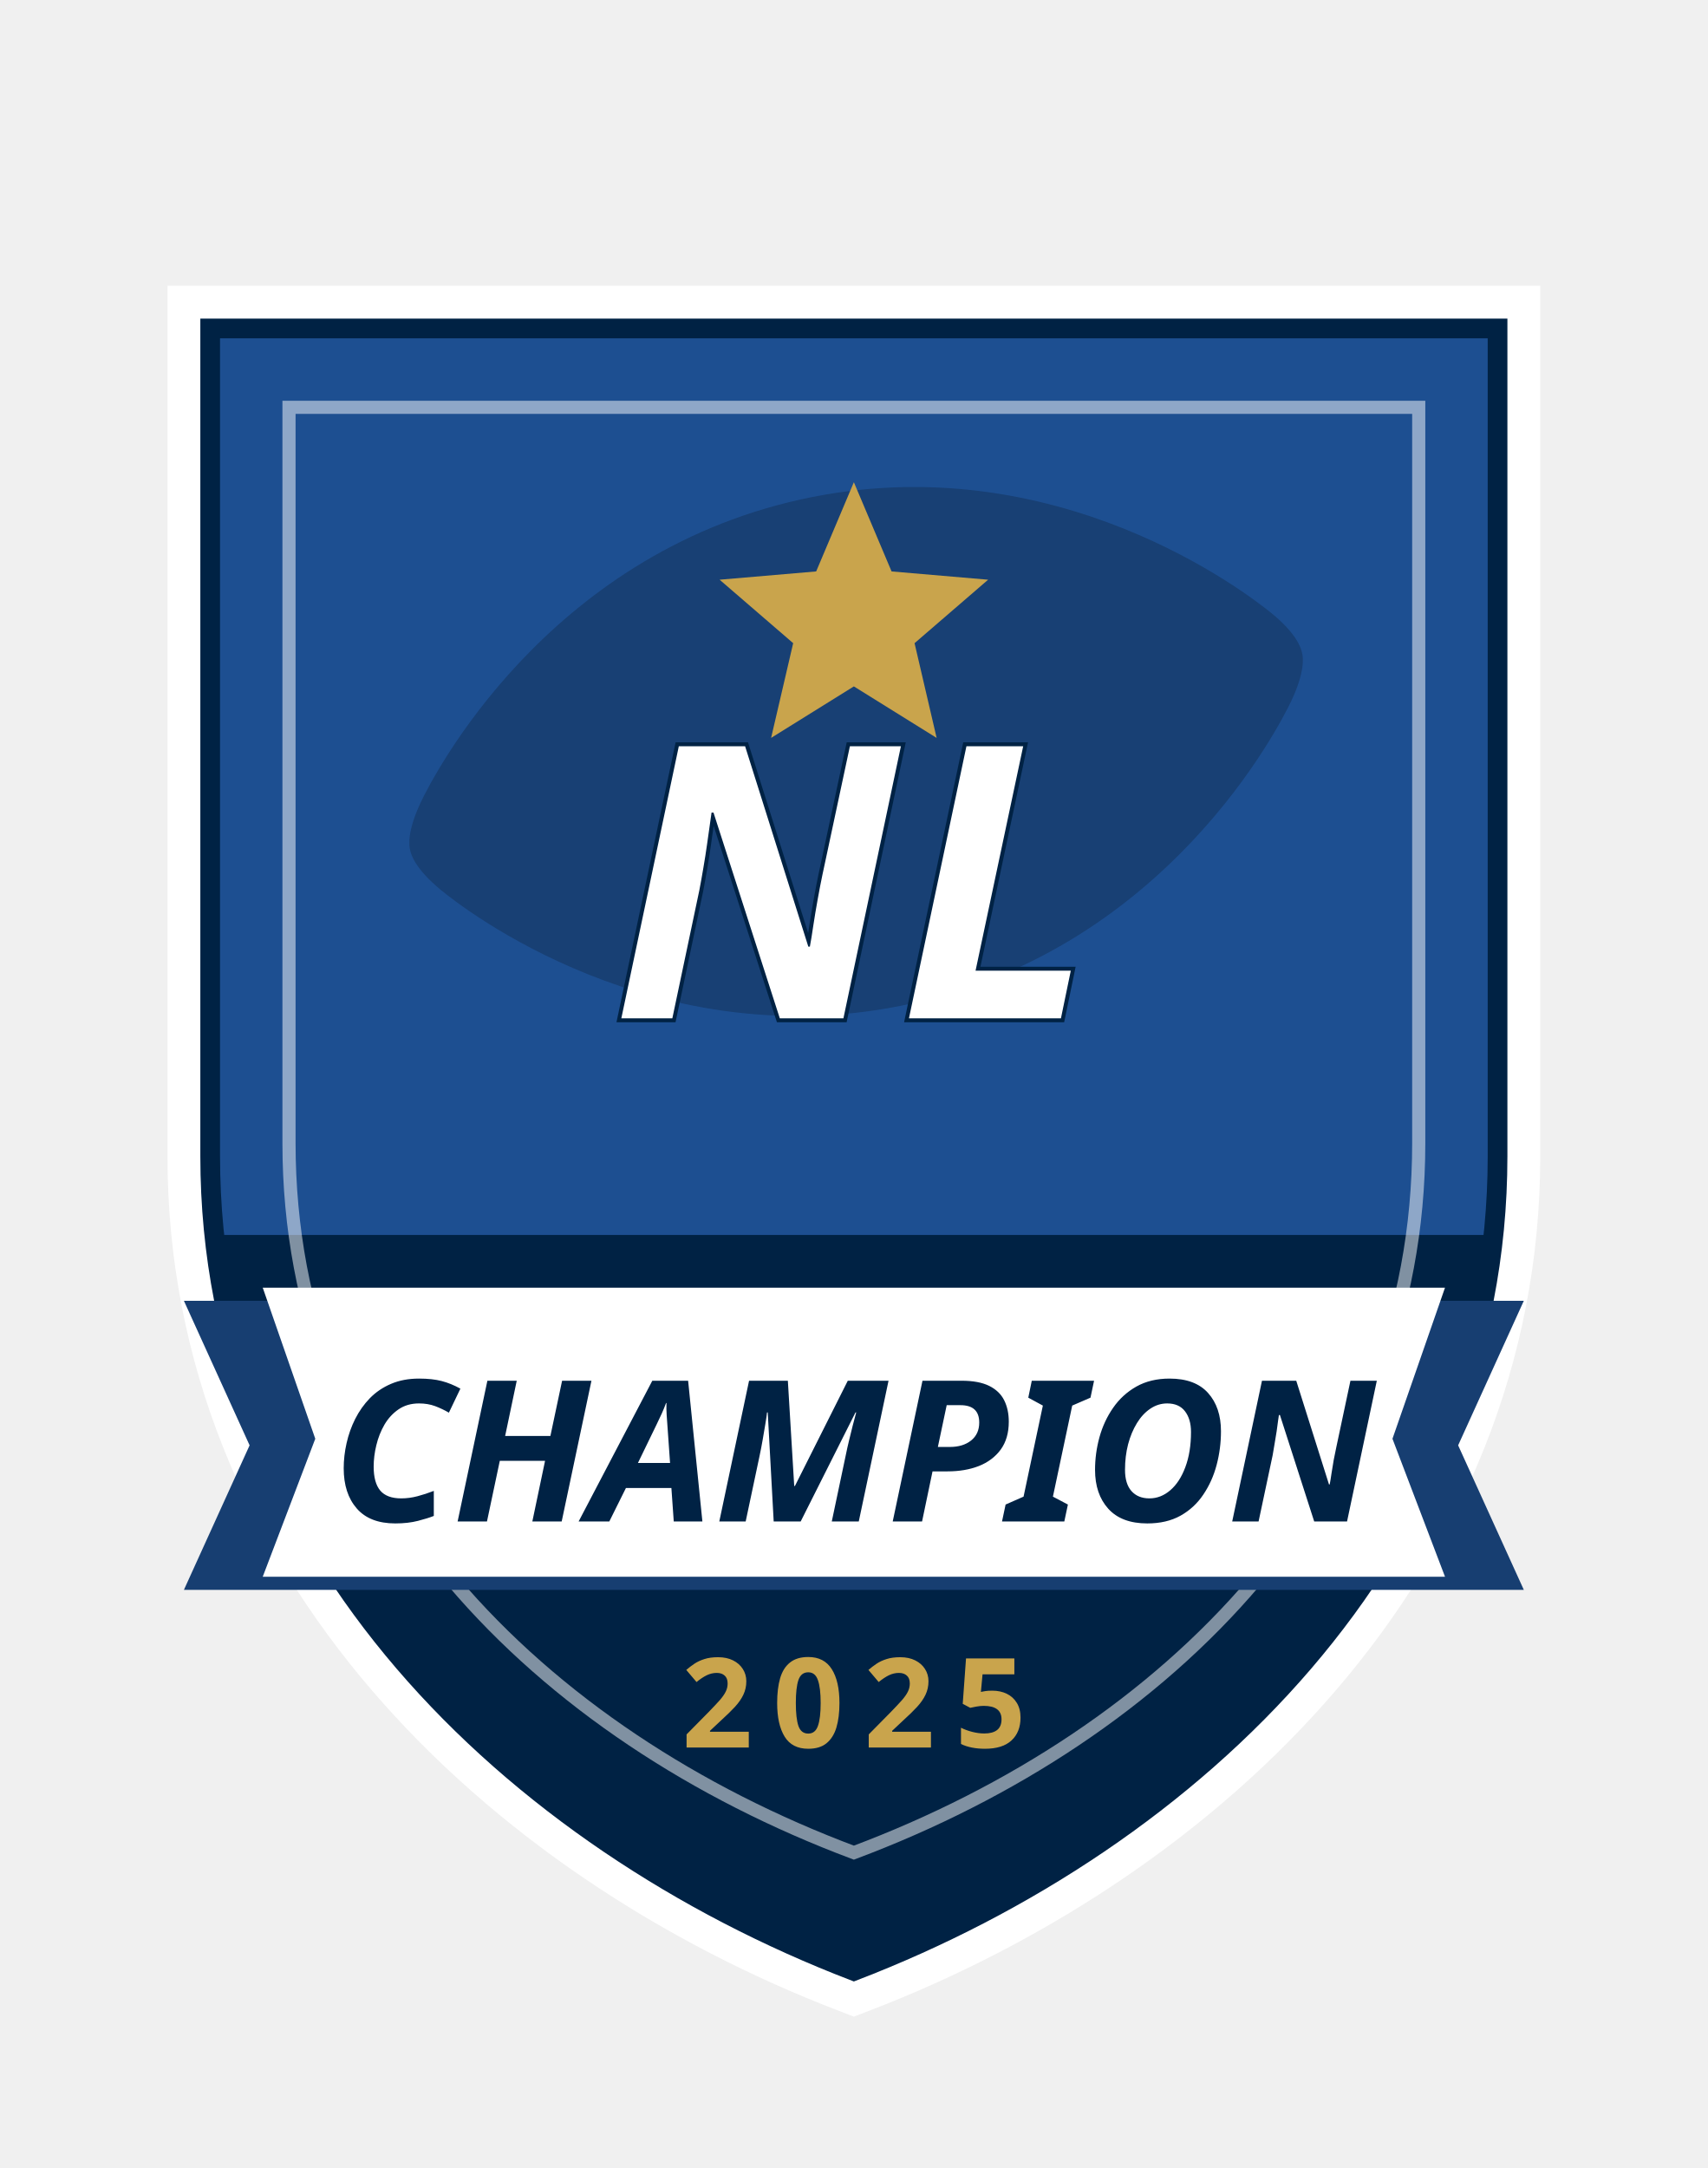
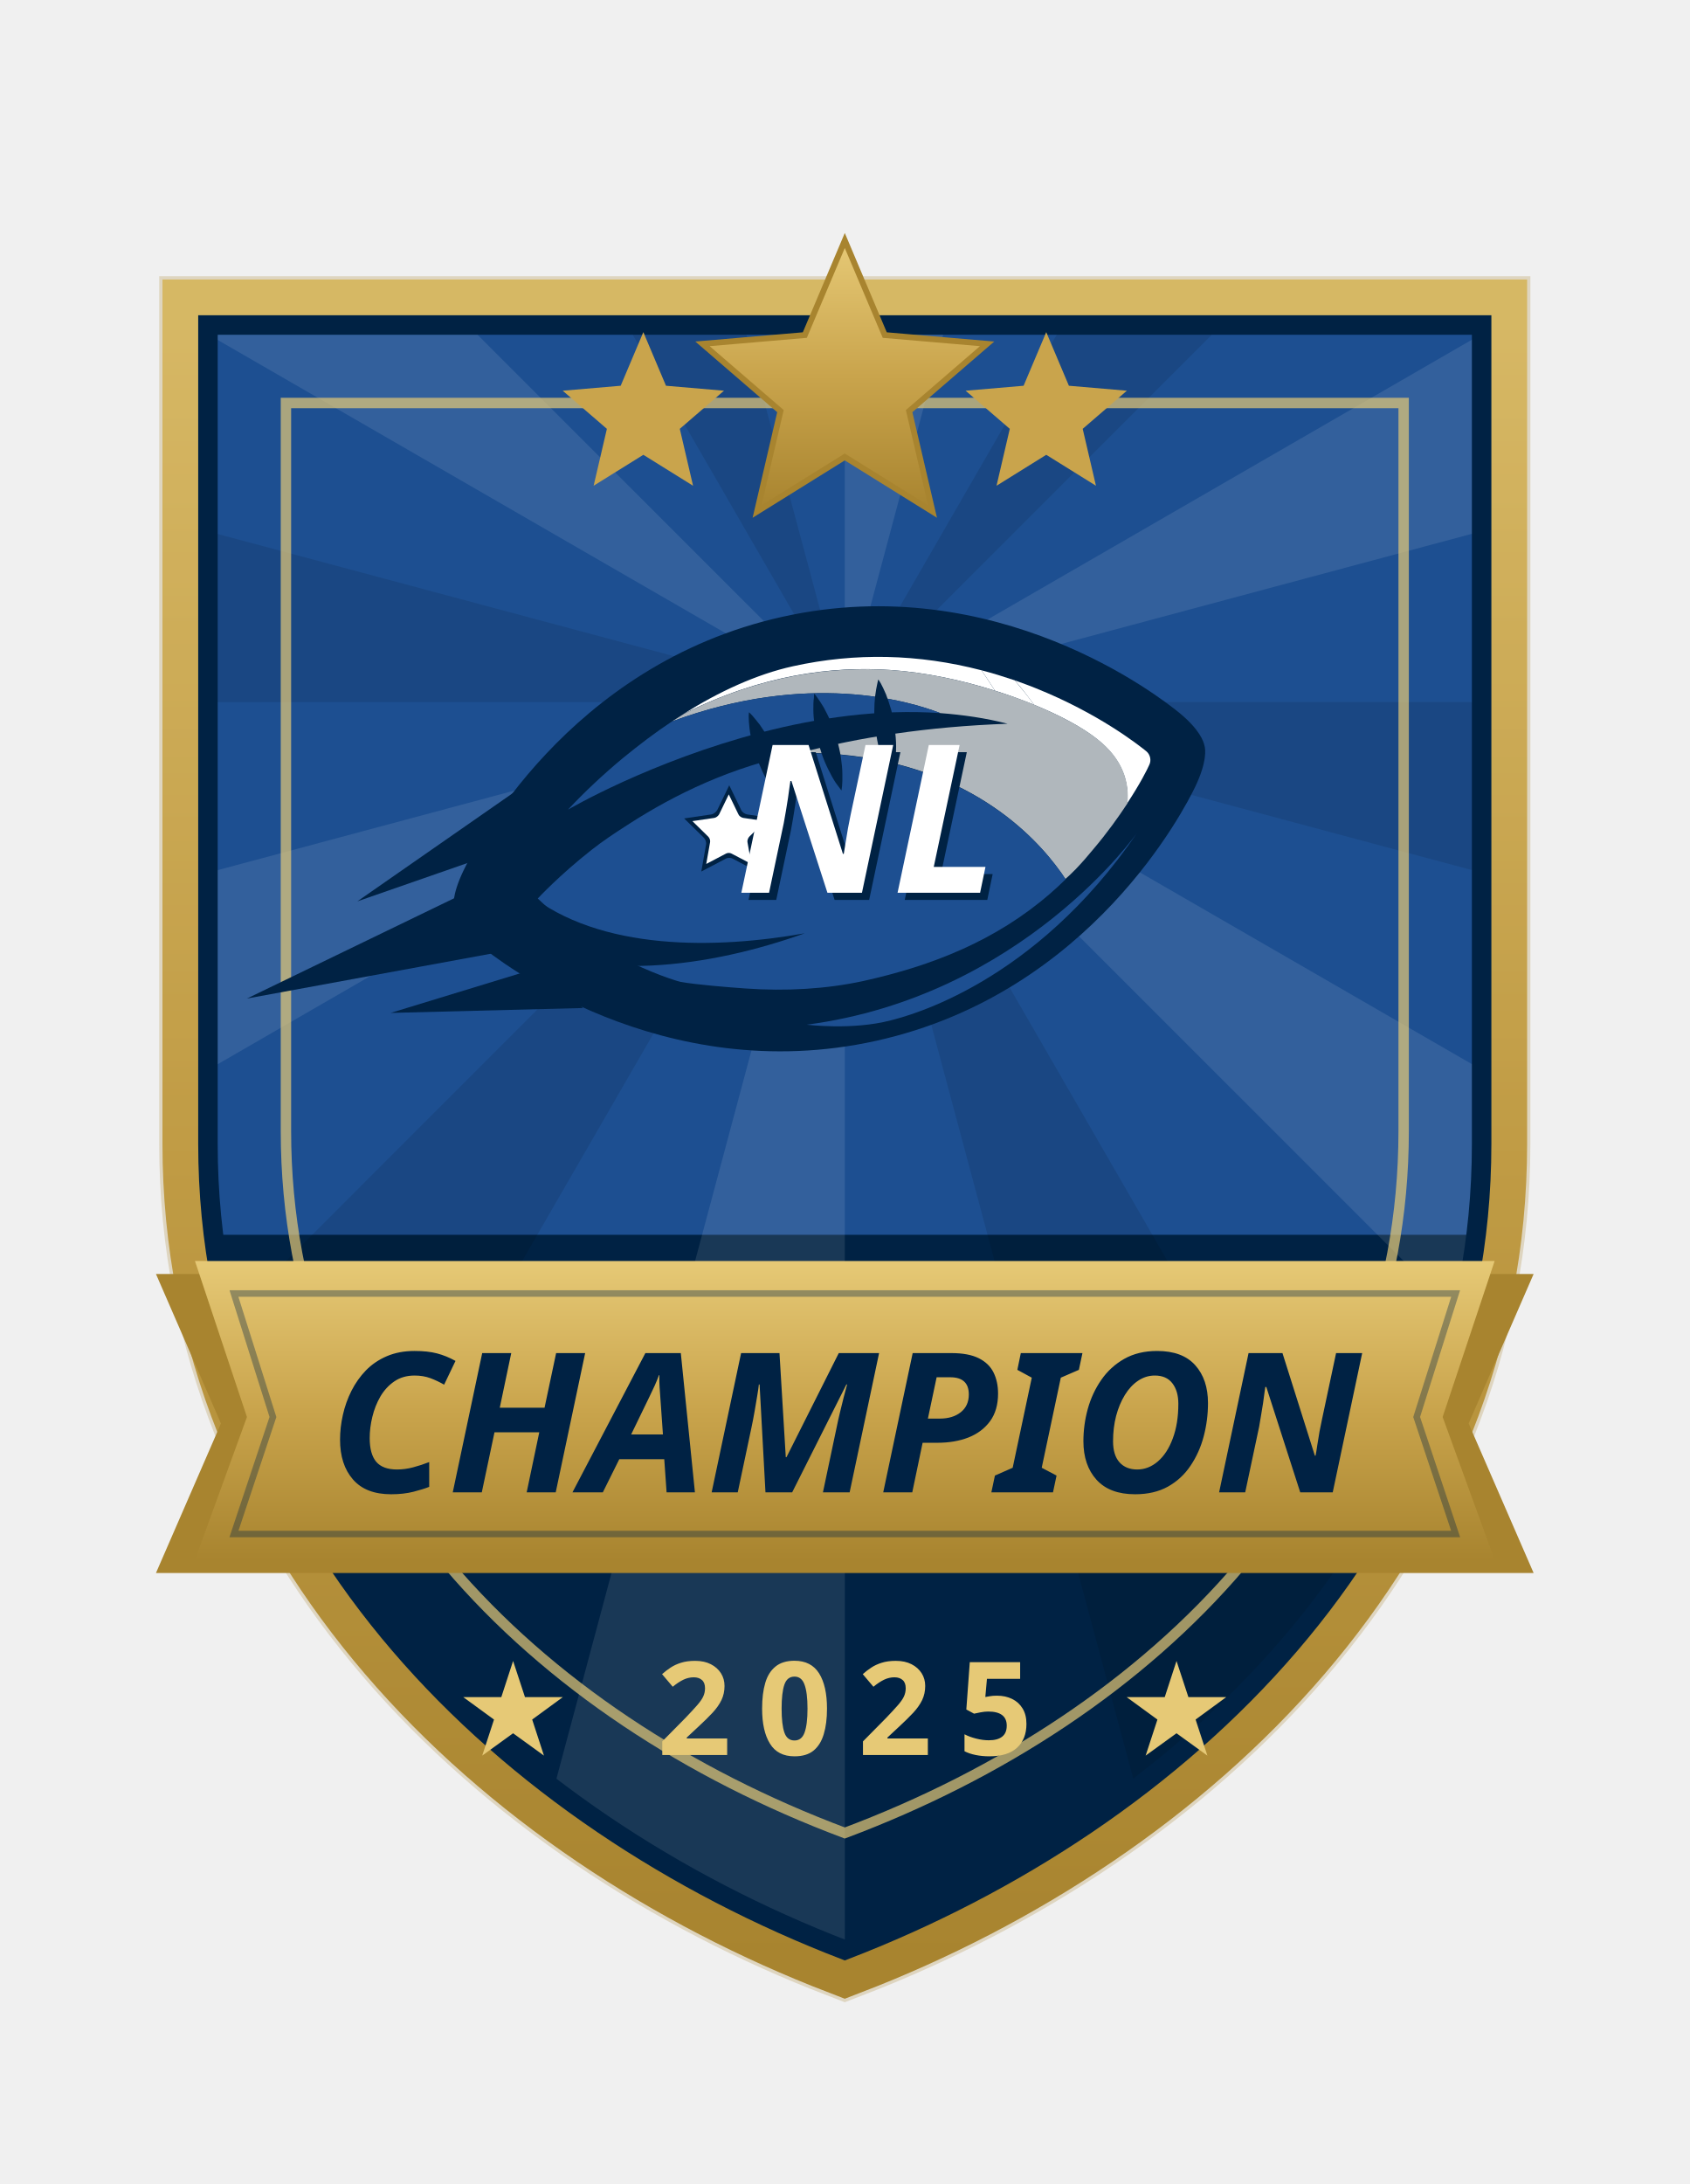
- <svg xmlns="http://www.w3.org/2000/svg" viewBox="0 0 260 330">
+ <svg xmlns="http://www.w3.org/2000/svg" viewBox="0 0 260 336">
  <defs>
    <clipPath id="sh">
      <path d="M32 50 L228 50 L228 176 C228 236 182 280 130 300 C78 280 32 236 32 176 Z" />
    </clipPath>
+     <linearGradient id="goldgrad" x1="0" y1="0" x2="0" y2="1">
+       <stop offset="0" stop-color="#e6c976" />
+       <stop offset="0.5" stop-color="#c9a44c" />
+       <stop offset="1" stop-color="#a8842f" />
+     </linearGradient>
  </defs>
-   <path d="M32 50 L228 50 L228 176 C228 236 182 280 130 300 C78 280 32 236 32 176 Z" fill="none" stroke="#ffffff" stroke-width="13" />
+   <g>
+     <g transform="translate(161.1,236.9) rotate(35.0)">
+       <ellipse cx="0" cy="0" rx="11" ry="4.6" fill="#c9a44c" />
+       <ellipse cx="0" cy="0" rx="11" ry="4.6" fill="none" stroke="#a8842f" stroke-width="0.6" />
+     </g>
+     <g transform="translate(153.5,222.3) rotate(44.2)">
+       <ellipse cx="0" cy="0" rx="11" ry="4.6" fill="#c9a44c" />
+       <ellipse cx="0" cy="0" rx="11" ry="4.6" fill="none" stroke="#a8842f" stroke-width="0.6" />
+     </g>
+     <g transform="translate(142.7,212.3) rotate(53.3)">
+       <ellipse cx="0" cy="0" rx="11" ry="4.6" fill="#c9a44c" />
+       <ellipse cx="0" cy="0" rx="11" ry="4.6" fill="none" stroke="#a8842f" stroke-width="0.6" />
+     </g>
+     <g transform="translate(130.0,208.1) rotate(62.5)">
+       <ellipse cx="0" cy="0" rx="11" ry="4.6" fill="#c9a44c" />
+       <ellipse cx="0" cy="0" rx="11" ry="4.6" fill="none" stroke="#a8842f" stroke-width="0.6" />
+     </g>
+     <g transform="translate(116.9,210.6) rotate(71.7)">
+       <ellipse cx="0" cy="0" rx="11" ry="4.6" fill="#c9a44c" />
+       <ellipse cx="0" cy="0" rx="11" ry="4.6" fill="none" stroke="#a8842f" stroke-width="0.6" />
+     </g>
+     <g transform="translate(104.9,219.6) rotate(80.8)">
+       <ellipse cx="0" cy="0" rx="11" ry="4.6" fill="#c9a44c" />
+       <ellipse cx="0" cy="0" rx="11" ry="4.6" fill="none" stroke="#a8842f" stroke-width="0.6" />
+     </g>
+     <g transform="translate(95.6,234.2) rotate(90.0)">
+       <ellipse cx="0" cy="0" rx="11" ry="4.6" fill="#c9a44c" />
+       <ellipse cx="0" cy="0" rx="11" ry="4.6" fill="none" stroke="#a8842f" stroke-width="0.6" />
+     </g>
+     <g transform="translate(98.9,236.9) rotate(-35.0)">
+       <ellipse cx="0" cy="0" rx="11" ry="4.6" fill="#c9a44c" />
+       <ellipse cx="0" cy="0" rx="11" ry="4.6" fill="none" stroke="#a8842f" stroke-width="0.6" />
+     </g>
+     <g transform="translate(106.5,222.3) rotate(-44.2)">
+       <ellipse cx="0" cy="0" rx="11" ry="4.6" fill="#c9a44c" />
+       <ellipse cx="0" cy="0" rx="11" ry="4.6" fill="none" stroke="#a8842f" stroke-width="0.6" />
+     </g>
+     <g transform="translate(117.3,212.3) rotate(-53.3)">
+       <ellipse cx="0" cy="0" rx="11" ry="4.6" fill="#c9a44c" />
+       <ellipse cx="0" cy="0" rx="11" ry="4.6" fill="none" stroke="#a8842f" stroke-width="0.6" />
+     </g>
+     <g transform="translate(130.0,208.1) rotate(-62.5)">
+       <ellipse cx="0" cy="0" rx="11" ry="4.6" fill="#c9a44c" />
+       <ellipse cx="0" cy="0" rx="11" ry="4.6" fill="none" stroke="#a8842f" stroke-width="0.6" />
+     </g>
+     <g transform="translate(143.1,210.6) rotate(-71.7)">
+       <ellipse cx="0" cy="0" rx="11" ry="4.6" fill="#c9a44c" />
+       <ellipse cx="0" cy="0" rx="11" ry="4.6" fill="none" stroke="#a8842f" stroke-width="0.6" />
+     </g>
+     <g transform="translate(155.1,219.6) rotate(-80.8)">
+       <ellipse cx="0" cy="0" rx="11" ry="4.6" fill="#c9a44c" />
+       <ellipse cx="0" cy="0" rx="11" ry="4.6" fill="none" stroke="#a8842f" stroke-width="0.6" />
+     </g>
+     <g transform="translate(164.4,234.2) rotate(-90.0)">
+       <ellipse cx="0" cy="0" rx="11" ry="4.6" fill="#c9a44c" />
+       <ellipse cx="0" cy="0" rx="11" ry="4.6" fill="none" stroke="#a8842f" stroke-width="0.6" />
+     </g>
+   </g>
+   <path d="M32 50 L228 50 L228 176 C228 236 182 280 130 300 C78 280 32 236 32 176 Z" fill="none" stroke="url(#goldgrad)" stroke-width="14" />
+   <path d="M32 50 L228 50 L228 176 C228 236 182 280 130 300 C78 280 32 236 32 176 Z" fill="none" stroke="#a8842f" stroke-width="15" opacity="0.25" />
  <path d="M32 50 L228 50 L228 176 C228 236 182 280 130 300 C78 280 32 236 32 176 Z" fill="#002244" />
  <g clip-path="url(#sh)">
-     <rect x="20" y="40" width="220" height="148" fill="#1d4f91" />
-     <g transform="translate(130 114) scale(0.52) translate(-202 -85)" opacity="0.9">
-       <path d="M219 159.5c74.8-16.6 107.5-81.1 111-88.4 4.1-8.6 3.6-13 3.2-14.3-.3-1.4-1.6-5.6-9-11.6C317.9 40.1 261-4.6 186.3 12c-74.7 16.6-107.5 81.1-111 88.4-4.1 8.6-3.6 12.9-3.2 14.3.3 1.4 1.6 5.5 9 11.6 6.2 5.1 63.1 49.8 137.9 33.2z" fill="#173e71" />
+     <rect x="20" y="40" width="220" height="150" fill="#1d4f91" />
+     <rect x="20" y="190" width="220" height="130" fill="#002244" />
+     <g opacity="0.10">
+       <polygon points="130,108 330,108 323.186,159.762" fill="#000" />
+       <polygon points="130,108 303.207,207.997 271.425,249.418" fill="#ffffff" />
+       <polygon points="130,108 230.005,281.202 181.771,301.183" fill="#000" />
+       <polygon points="130,108 130.009,308 78.247,301.188" fill="#ffffff" />
+       <polygon points="130,108 30.011,281.211 -11.412,249.431" fill="#000" />
+       <polygon points="130,108 -43.197,208.013 -63.181,159.78" fill="#ffffff" />
+       <polygon points="130,108 -70,108.019 -63.19,56.256" fill="#000" />
+       <polygon points="130,108 -43.216,8.019 -11.438,-33.405" fill="#ffffff" />
+       <polygon points="130,108 29.979,-65.193 78.211,-85.178" fill="#000" />
+       <polygon points="130,108 129.972,-92 181.735,-85.193" fill="#ffffff" />
+       <polygon points="130,108 229.973,-65.221 271.398,-33.444" fill="#000" />
+       <polygon points="130,108 303.188,7.971 323.176,56.202" fill="#ffffff" />
    </g>
-     <rect x="20" y="188" width="220" height="132" fill="#002244" />
  </g>
-   <path d="M44 62 L216 62 L216 174 C216 226 178 264 130 282 C82 264 44 226 44 174 Z" fill="none" stroke="#ffffff" stroke-width="2" opacity="0.5" />
+   <path d="M44 62 L216 62 L216 174 C216 226 178 264 130 282 C82 264 44 226 44 174 Z" fill="none" stroke="#e6c976" stroke-width="1.6" opacity="0.7" />
  <path d="M32 50 L228 50 L228 176 C228 236 182 280 130 300 C78 280 32 236 32 176 Z" fill="none" stroke="#002244" stroke-width="3" />
-   <g transform="translate(130,93) scale(1.4)">
-     <path d="M0 -14L4.1 -4.3L14.6 -3.4L6.6 3.5L9 13.8L0 8.2L-9 13.8L-6.6 3.5L-14.6 -3.4L-4.1 -4.3Z" fill="#c9a44c" />
+   <g transform="translate(130,58)">
+     <path d="M0 -14L4.1 -4.3L14.6 -3.4L6.6 3.5L9 13.8L0 8.2L-9 13.8L-6.6 3.5L-14.6 -3.4L-4.1 -4.3Z" fill="url(#goldgrad)" stroke="#a8842f" stroke-width="0.6" transform="scale(1.5)" />
  </g>
-   <text x="130" y="155" text-anchor="middle" font-family="'UFC Sans Condensed','Arial Narrow',sans-serif" font-weight="700" font-style="italic" font-size="58" fill="#ffffff" stroke="#002244" stroke-width="1.2" paint-order="stroke">NL</text>
+   <g transform="translate(99,63)">
+     <path d="M0 -14L4.1 -4.3L14.6 -3.4L6.6 3.5L9 13.8L0 8.2L-9 13.8L-6.6 3.5L-14.6 -3.4L-4.1 -4.3Z" fill="#c9a44c" transform="scale(0.85)" />
+   </g>
+   <g transform="translate(161,63)">
+     <path d="M0 -14L4.1 -4.3L14.6 -3.4L6.6 3.5L9 13.8L0 8.2L-9 13.8L-6.6 3.5L-14.6 -3.4L-4.1 -4.3Z" fill="#c9a44c" transform="scale(0.85)" />
+   </g>
+   <g transform="translate(113,127) scale(0.442217) translate(-169.6,-84.6)">
+     <defs>
+     
+   </defs>
+     <path d="M0 144.8l88.7-16.3 1.4-27.3zm50 5l66.9-1.7-14.2-14.4zM38.4 111l54.9-38.2-2.9 20.1z" fill="#002244" />
+     <path d="M219 159.5c74.8-16.6 107.5-81.1 111-88.4 4.1-8.6 3.6-13 3.2-14.3-.3-1.4-1.6-5.6-9-11.6C317.9 40.1 261-4.6 186.3 12c-74.7 16.6-107.5 81.1-111 88.4-4.1 8.6-3.6 12.9-3.2 14.3.3 1.4 1.6 5.5 9 11.6 6.2 5.1 63.1 49.8 137.9 33.2z" fill="#002244" />
+     <path d="M309.8 87.1s-39.9 56.9-115 66.8c0 0 15.8 2 29.2-1.5 5.9-1.5 49.9-12.6 85.8-65.3z" fill="#1d4f91" />
+     <path d="M223.9 30.5c12 .8 24.8 3.5 36.4 7.2-1.5-2.3-3-4.7-4.7-7.1-21.9-5.7-43.9-6.2-65.6-1.4-12.7 2.8-25.7 8.8-38.1 16.6 27.2-13.7 51.9-16.7 72-15.3z" fill="#ffffff" />
+     <path d="M273.9 42.6c-2.4-3.4-4.8-6.2-6.7-8.5-3.9-1.3-7.7-2.5-11.6-3.5 1.7 2.4 3.2 4.8 4.7 7.1 4.8 1.5 9.4 3.2 13.6 4.9z" fill="#ffffff" />
+     <path d="M295.9 54.6c9.1 7.2 11.1 15.3 10.4 22.3 4.5-6.8 7-11.8 7.7-13.4.8-1.6.3-3.6-1-4.7-2.6-2.1-16.6-13.2-38.6-22-2.4-1-4.8-1.8-7.2-2.7 2 2.3 4.3 5.2 6.7 8.5 9.3 3.8 17 8 22 12z" fill="#ffffff" />
+     <path d="M288.4 99.8c2.2-2.3 4.2-4.6 6-6.8 5-5.9 8.9-11.4 12-16.1.7-7-1.3-15.2-10.4-22.3-5-4-12.8-8.2-22-12-4.3-1.8-8.9-3.4-13.7-4.9-11.6-3.7-24.4-6.4-36.4-7.2-20-1.3-44.8 1.6-71.9 15.3-1.4.9-2.7 1.7-4.1 2.6 47.2-17.5 82.4-7.2 93.4-2.9 7.8.6 15.7 1.7 23.4 3.7-28.1 1-52 4.8-72.1 10.1 51.1-.2 77.7 24.7 88.7 39 1.4 1.8 2.6 3.5 3.5 4.9 1.2-1 2.4-2.2 3.6-3.4z" fill="#b0b7bc" />
+     <path d="M241.3 45.5c-11.1-4.3-46.2-14.6-93.4 2.9-5.9 3.9-11.5 8.2-16.9 12.6-7 5.8-13.5 11.9-19.3 18.1 0 0 7.3-4.3 19.4-9.8 24.1-10.9 67.2-26.8 110.2-23.8zm38.3 62.7c0-.1.1-.2.1-.3-.1.1-.1.2-.1.3 1.8-1.6 3.6-3.2 5.3-4.9-.9-1.4-2.1-3.1-3.5-4.9 0 .8 0 .8 0 0-11-14.3-37.6-39.2-88.7-39-23.8 4.5-44.1 14.6-59.5 24.5-5.6 3.6-9.1 5.9-13.3 9.2-11.2 8.8-18.7 16.9-18.7 16.9 22.4 21.5 49.3 29 49.7 29 5.5 1 16.9 1.9 22.6 2.3 14 1 28.1.2 41-2.6 23.9-5.3 46.1-14 65.1-30.5z" fill="#1d4f91" />
+     <path d="M174.7 45.2s.5.4 1.2 1.2c.7.8 1.6 1.9 2.6 3.2 1 1.4 2 3 3 4.8 1 1.8 1.9 3.8 2.7 5.8.8 2 1.5 4.1 2 6.1s.9 3.9 1.1 5.6c.1.8.2 1.6.2 2.3 0 .7.1 1.3.1 1.8 0 1-.1 1.6-.1 1.6s-.5-.4-1.2-1.2c-.4-.4-.8-.8-1.2-1.4-.4-.5-.9-1.2-1.4-1.8-1-1.4-2-3-3-4.8-1-1.8-1.9-3.8-2.7-5.8-.8-2-1.5-4.1-2-6.1s-.9-3.9-1.1-5.6c-.2-1.7-.3-3.1-.3-4.2 0-.9.1-1.5.1-1.5zm45-11.4s.4.5.9 1.4c.5.9 1.1 2.2 1.8 3.8.6 1.6 1.2 3.4 1.8 5.4.5 2 .9 4.2 1.2 6.3.3 2.2.5 4.4.5 6.4 0 2.1-.1 4-.3 5.7-.1.8-.2 1.6-.3 2.3-.1.7-.3 1.3-.4 1.8-.2 1-.5 1.6-.5 1.6s-.4-.5-.9-1.4c-.3-.4-.5-1-.8-1.6-.3-.6-.6-1.3-.9-2.1-.6-1.6-1.2-3.4-1.8-5.4-.5-2-.9-4.2-1.2-6.3-.3-2.2-.4-4.4-.5-6.4 0-2.1.1-4 .3-5.7.2-1.7.5-3.1.7-4.1.2-1.1.4-1.7.4-1.7zm-22.3 4.9s.4.4 1 1.3c.6.8 1.4 2 2.3 3.5.8 1.5 1.7 3.2 2.5 5.1.8 1.9 1.5 4 2.1 6.1.6 2.1 1.1 4.2 1.4 6.3.3 2 .5 4 .5 5.7V69c0 .7-.1 1.3-.1 1.8-.1 1-.2 1.6-.2 1.6s-.4-.4-1-1.3c-.3-.4-.7-.9-1.1-1.5-.4-.6-.8-1.3-1.2-2-.8-1.5-1.7-3.2-2.5-5.1-.8-1.9-1.5-4-2.1-6.1-.6-2.1-1-4.3-1.4-6.3-.3-2-.5-4-.5-5.7 0-1.7 0-3.1.2-4.2 0-.9.1-1.5.1-1.5zm-3.3 83.4c-32.4 11.6-74.9 18.2-106.4.4 3.3-4.8 6.6-9.7 9.8-14.5 25.4 20.6 66.3 19.5 96.6 14.1z" fill="#002244" />
+     <g transform="translate(6,7) translate(161,80) scale(1.12) translate(-161,-80)">
+       <path d="M161.6 68.2l3 6.2c.2.5.9 1 1.5 1.1l6.8 1-4.9 4.8c-.4.4-.7 1.2-.6 1.7l1.2 6.8-6.1-3.2c-.5-.3-1.3-.3-1.8 0l-6.1 3.2 1.2-6.8c.1-.6-.2-1.3-.6-1.7l-4.9-4.8 6.8-1c.6-.1 1.2-.6 1.5-1.1l3-6.2z" fill="#002244" transform="translate(161,80) scale(1.24) translate(-161,-80)" />
+       <path d="M161.6 68.2l3 6.2c.2.5.9 1 1.5 1.1l6.8 1-4.9 4.8c-.4.4-.7 1.2-.6 1.7l1.2 6.8-6.1-3.2c-.5-.3-1.3-.3-1.8 0l-6.1 3.2 1.2-6.8c.1-.6-.2-1.3-.6-1.7l-4.9-4.8 6.8-1c.6-.1 1.2-.6 1.5-1.1l3-6.2z" fill="#ffffff" />
+     </g>
+     <text x="218.5" y="110.5" text-anchor="middle" font-family="'UFC Sans Condensed','Arial Narrow',sans-serif" font-weight="700" font-style="italic" font-size="72" fill="#002244">NL</text>
+     <text x="216" y="108" text-anchor="middle" font-family="'UFC Sans Condensed','Arial Narrow',sans-serif" font-weight="700" font-style="italic" font-size="72" fill="#ffffff">NL</text>
+   </g>
  <g>
-     <path d="M28 198 L232 198 L222 220 L232 242 L28 242 L38 220 Z" fill="#173e71" />
-     <path d="M40 196 L220 196 L212 219 L220 240 L40 240 L48 219 Z" fill="#ffffff" />
-     <text x="130" y="221" text-anchor="middle" font-family="'UFC Sans Condensed','Arial Narrow',sans-serif" font-weight="700" font-style="italic" font-size="30" fill="#002244" dominant-baseline="middle">CHAMPION</text>
+     <path d="M24 196 L236 196 L226 219 L236 242 L24 242 L34 219 Z" fill="#a8842f" />
+     <path d="M30 194 L230 194 L222 218 L230 240 L30 240 L38 218 Z" fill="url(#goldgrad)" />
+     <path d="M36 199 L224 199 L218 218 L224 236 L36 236 L42 218 Z" fill="none" stroke="#002244" stroke-width="1" opacity="0.35" />
+     <text x="130" y="219" text-anchor="middle" font-family="'UFC Sans Condensed','Arial Narrow',sans-serif" font-weight="700" font-style="italic" font-size="30" fill="#002244" dominant-baseline="middle">CHAMPION</text>
  </g>
-   <text x="130" y="266" text-anchor="middle" font-family="'UFC Sans Condensed','Arial Narrow',sans-serif" font-weight="700" font-size="19" fill="#c9a44c" letter-spacing="3">2025</text>
+   <text x="130" y="270" text-anchor="middle" font-family="'UFC Sans Condensed','Arial Narrow',sans-serif" font-weight="700" font-size="20" fill="#e6c976" letter-spacing="4">★  2025  ★</text>
</svg>
